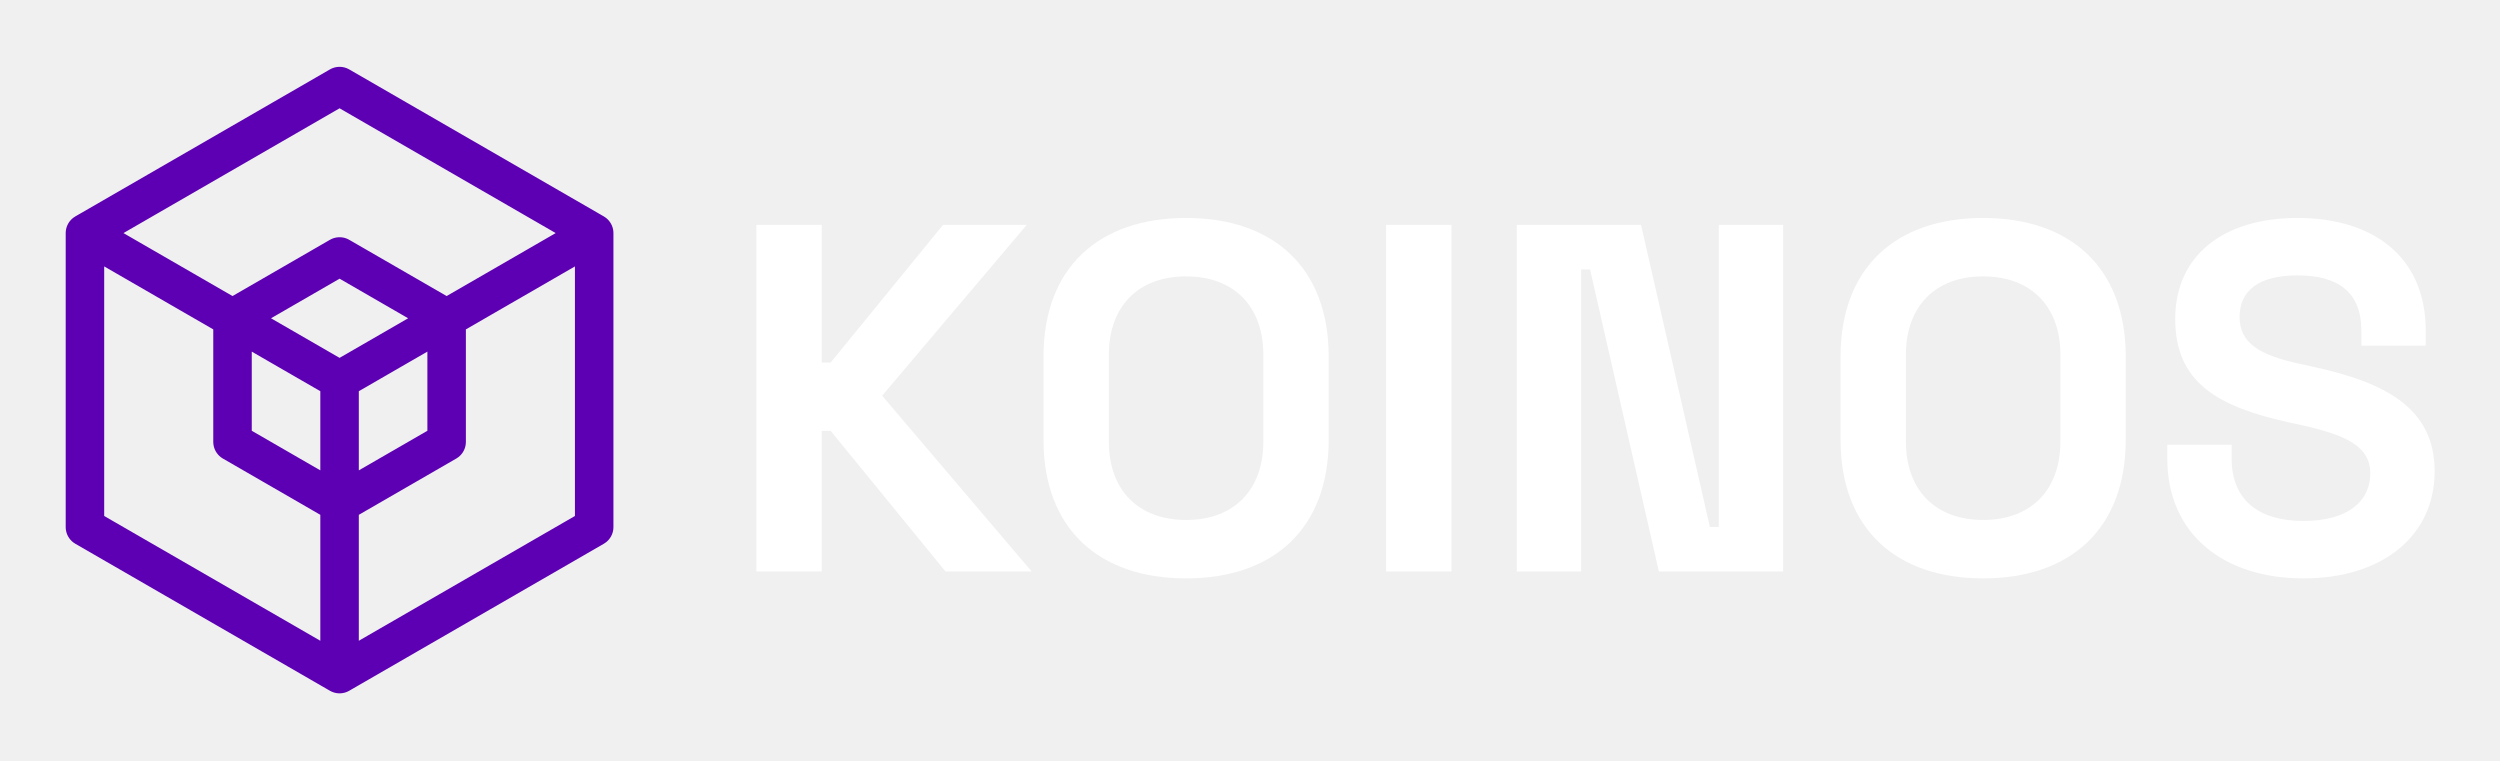
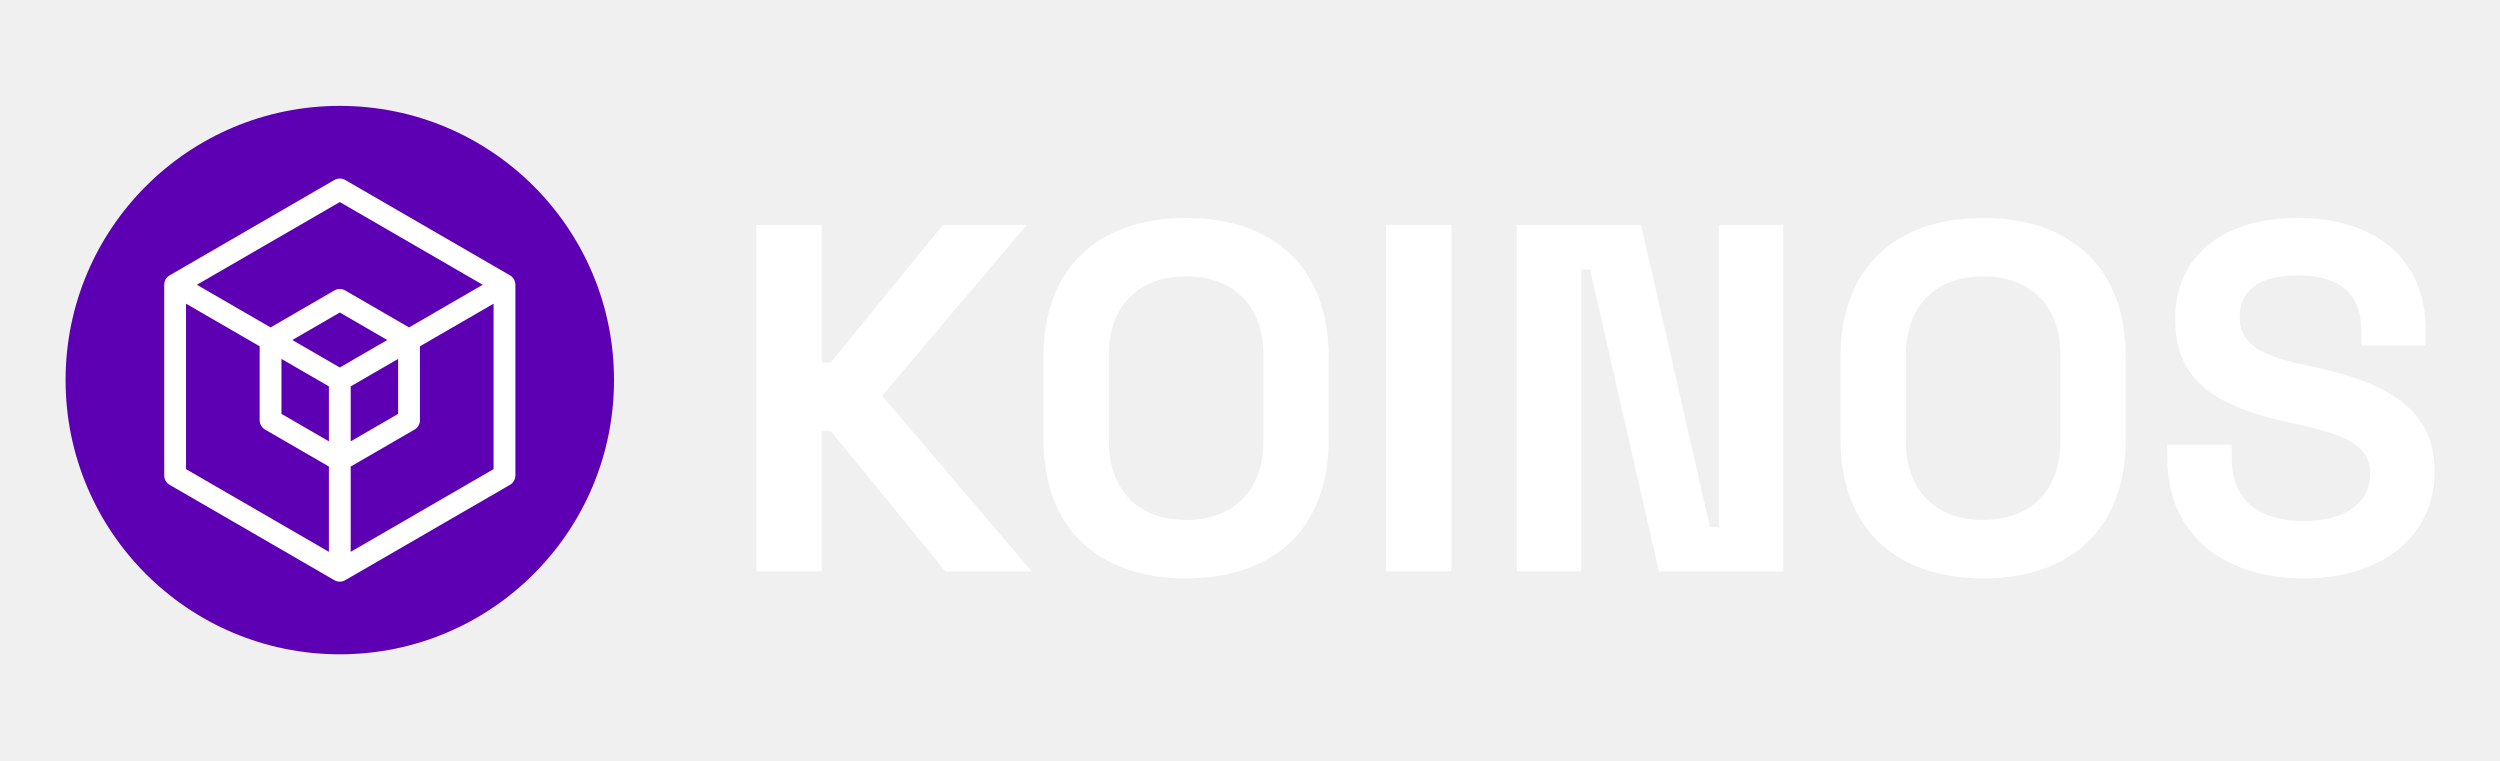
<svg xmlns="http://www.w3.org/2000/svg" id="Layer_1" viewBox="0 0 3896.94 1184.94">
  <defs>
-     <style>.cls-1,.cls-2{fill:none;}.cls-2{stroke:#5d00b3;stroke-linecap:round;stroke-linejoin:round;stroke-width:60px;}.cls-3{fill:#fff;}</style>
+     <style>.cls-1,.cls-2{fill:none;}.cls-3{fill:#5d00b3;}.cls-4{fill:#fff;}.cls-2{stroke:#fff;stroke-linecap:round;stroke-linejoin:round;stroke-width:34px;}</style>
  </defs>
  <path class="cls-1" d="M3530.87-84.26V51.56c0,74.09,44.76,121.94,120.39,121.94,0,0,0,0,0,0V-206.2s0,0,0,0c-75.63,0-120.39,47.85-120.39,121.94Z" />
-   <path class="cls-3" d="M1179.02,350.55h101.87v214.55h13.9l175.18-214.55h130.43l-225.35,266.26,233.07,273.97h-134.29l-179.04-219.18h-13.9v219.18h-101.87V350.55Z" />
-   <path class="cls-3" d="M1626.59,685.49v-129.65c0-138.92,86.43-216.09,222.26-216.09s222.27,77.18,222.27,216.09v129.65c0,138.92-86.44,216.09-222.27,216.09s-222.26-77.18-222.26-216.09ZM1969.25,688.58v-135.83c0-74.09-44.77-121.94-120.4-121.94s-120.39,47.85-120.39,121.94v135.83c0,74.09,44.76,121.94,120.39,121.94s120.4-47.85,120.4-121.94Z" />
-   <path class="cls-3" d="M2160.59,350.55h101.87v540.23h-101.87V350.55Z" />
-   <path class="cls-3" d="M2364.32,350.55h193.72l107.27,470.77h13.89v-470.77h100.33v540.23h-193.72l-107.27-470.77h-13.89v470.77h-100.33V350.55Z" />
-   <path class="cls-3" d="M2869.01,685.49v-129.65c0-138.92,86.43-216.09,222.26-216.09s222.27,77.18,222.27,216.09v129.65c0,138.92-86.44,216.09-222.27,216.09s-222.26-77.18-222.26-216.09ZM3211.67,688.58v-135.83c0-74.09-44.77-121.94-120.4-121.94s-120.39,47.85-120.39,121.94v135.83c0,74.09,44.76,121.94,120.39,121.94s120.4-47.85,120.4-121.94Z" />
-   <path class="cls-3" d="M3378.32,714.82v-21.61h100.32v21.61c0,64.83,42.45,97.24,111.91,97.24s104.19-30.87,104.19-74.09-39.35-60.19-108.81-75.63l-17.75-3.86c-111.91-24.7-177.5-62.51-177.5-161.3s74.86-157.44,190.62-157.44,199.88,58.66,199.88,175.96v23.15h-100.32v-23.15c0-61.74-37.82-86.43-99.56-86.43s-90.3,24.7-90.3,64.83,30.1,59.42,94.93,73.32l17.74,3.86c115,24.7,191.4,64.83,191.4,163.61s-79.49,166.7-204.52,166.7-212.23-69.46-212.23-186.77Z" />
-   <path class="cls-2" d="M529.31,134.17l396.89,229.15v458.3l-396.89,229.15-396.9-229.15v-458.3l396.9-229.15ZM362.44,496.12v192.69l166.88,96.35,166.88-96.35v-192.69l-166.88-96.35-166.88,96.35ZM529.31,592.47v458.3M133.51,363.95l395.8,228.52,396.89-229.15" />
+   <path class="cls-4" d="M1179.02,350.55h101.87v214.55h13.9l175.18-214.55h130.43l-225.35,266.26,233.07,273.97h-134.29l-179.04-219.18h-13.9v219.18h-101.87V350.55Z" />
+   <path class="cls-4" d="M1626.59,685.49v-129.65c0-138.92,86.43-216.09,222.26-216.09s222.27,77.18,222.27,216.09v129.65c0,138.92-86.44,216.09-222.27,216.09s-222.26-77.18-222.26-216.09ZM1969.25,688.58v-135.83c0-74.09-44.77-121.94-120.4-121.94s-120.39,47.85-120.39,121.94v135.83c0,74.09,44.76,121.94,120.39,121.94s120.4-47.85,120.4-121.94Z" />
+   <path class="cls-4" d="M2160.59,350.55h101.87v540.23h-101.87V350.55Z" />
+   <path class="cls-4" d="M2364.32,350.55h193.72l107.27,470.77h13.89v-470.77h100.33v540.23h-193.72l-107.27-470.77h-13.89v470.77h-100.33V350.55Z" />
+   <path class="cls-4" d="M2869.01,685.49v-129.65c0-138.92,86.43-216.09,222.26-216.09s222.27,77.18,222.27,216.09v129.65c0,138.92-86.44,216.09-222.27,216.09s-222.26-77.18-222.26-216.09ZM3211.67,688.58v-135.83c0-74.09-44.77-121.94-120.4-121.94s-120.39,47.85-120.39,121.94v135.83c0,74.09,44.76,121.94,120.39,121.94s120.4-47.85,120.4-121.94Z" />
+   <path class="cls-4" d="M3378.32,714.82v-21.61h100.32v21.61c0,64.83,42.45,97.24,111.91,97.24s104.19-30.87,104.19-74.09-39.35-60.19-108.81-75.63l-17.75-3.86c-111.91-24.7-177.5-62.51-177.5-161.3s74.86-157.44,190.62-157.44,199.88,58.66,199.88,175.96v23.15h-100.32v-23.15c0-61.74-37.82-86.43-99.56-86.43s-90.3,24.7-90.3,64.83,30.1,59.42,94.93,73.32l17.74,3.86c115,24.7,191.4,64.83,191.4,163.61s-79.49,166.7-204.52,166.7-212.23-69.46-212.23-186.77Z" />
+   <circle class="cls-3" cx="529.67" cy="592.47" r="427.44" />
+   <path class="cls-2" d="M529.67,295.29l256.7,148.59v297.18l-256.7,148.59-256.7-148.59v-297.18l256.7-148.59ZM421.73,529.99v124.95l107.93,62.48,107.93-62.48v-124.95l-107.93-62.48-107.93,62.48ZM529.67,592.47v297.18M273.67,444.29l256,148.18,256.7-148.59" />
</svg>
